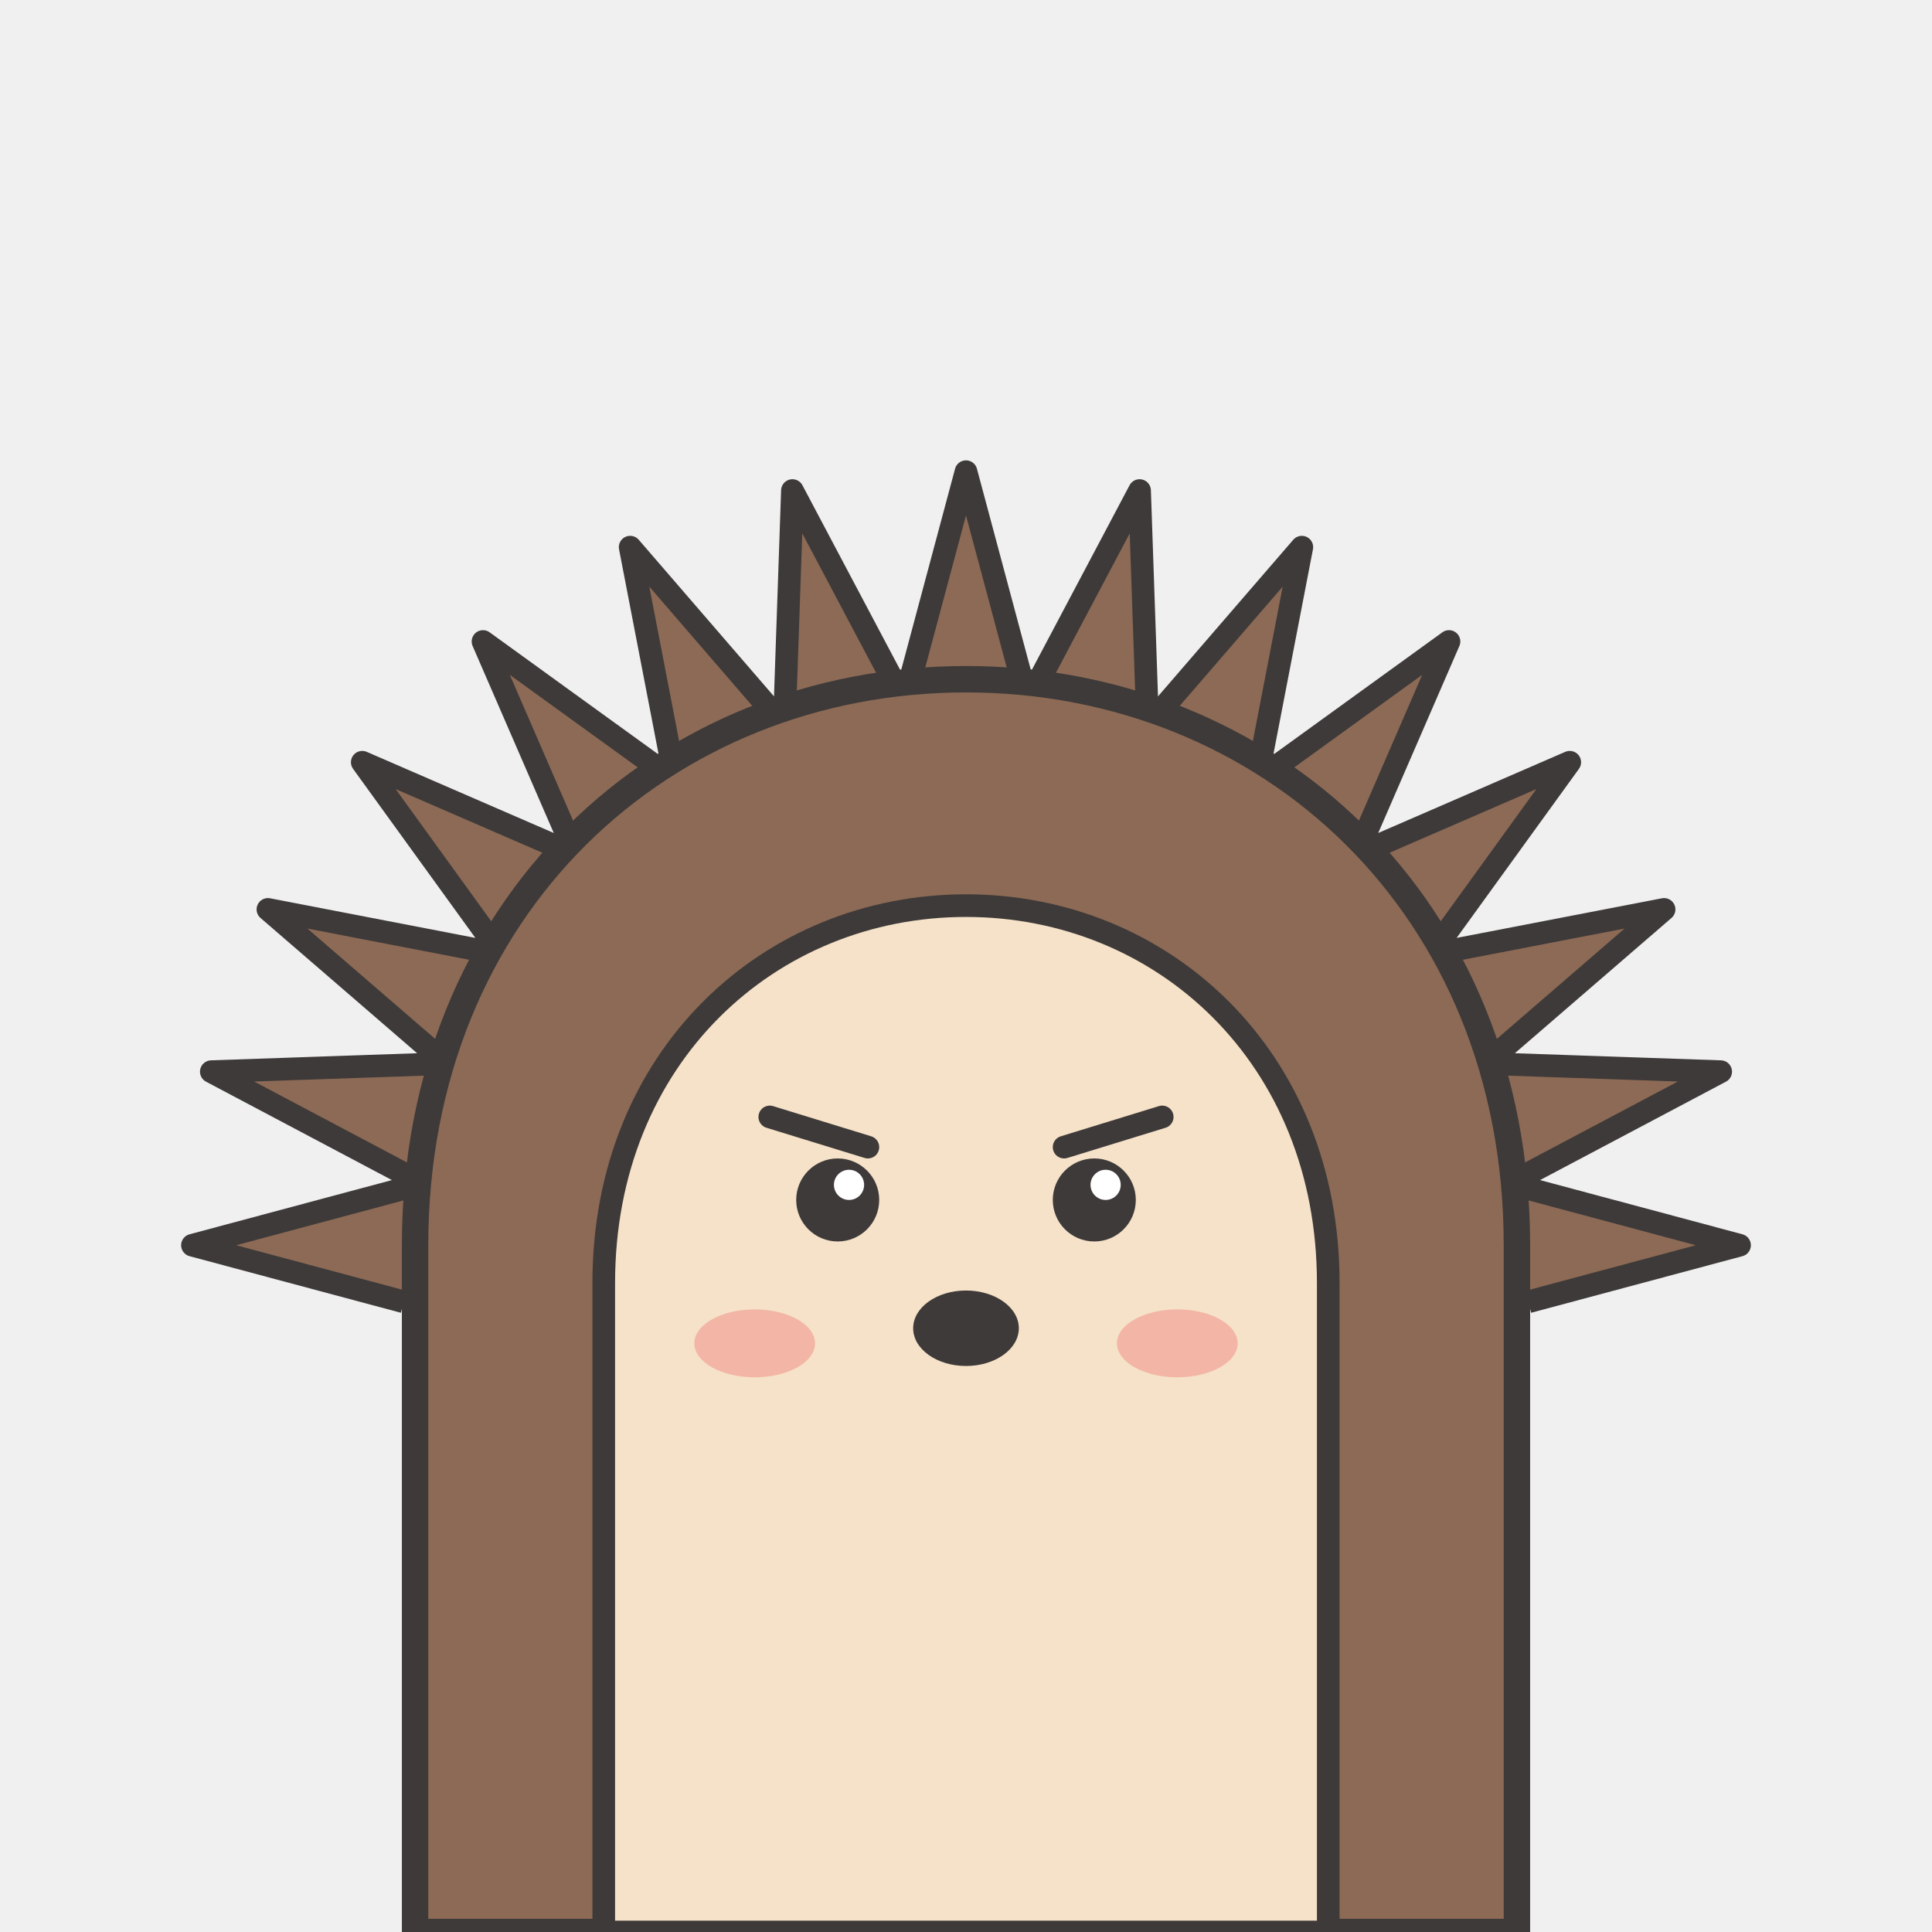
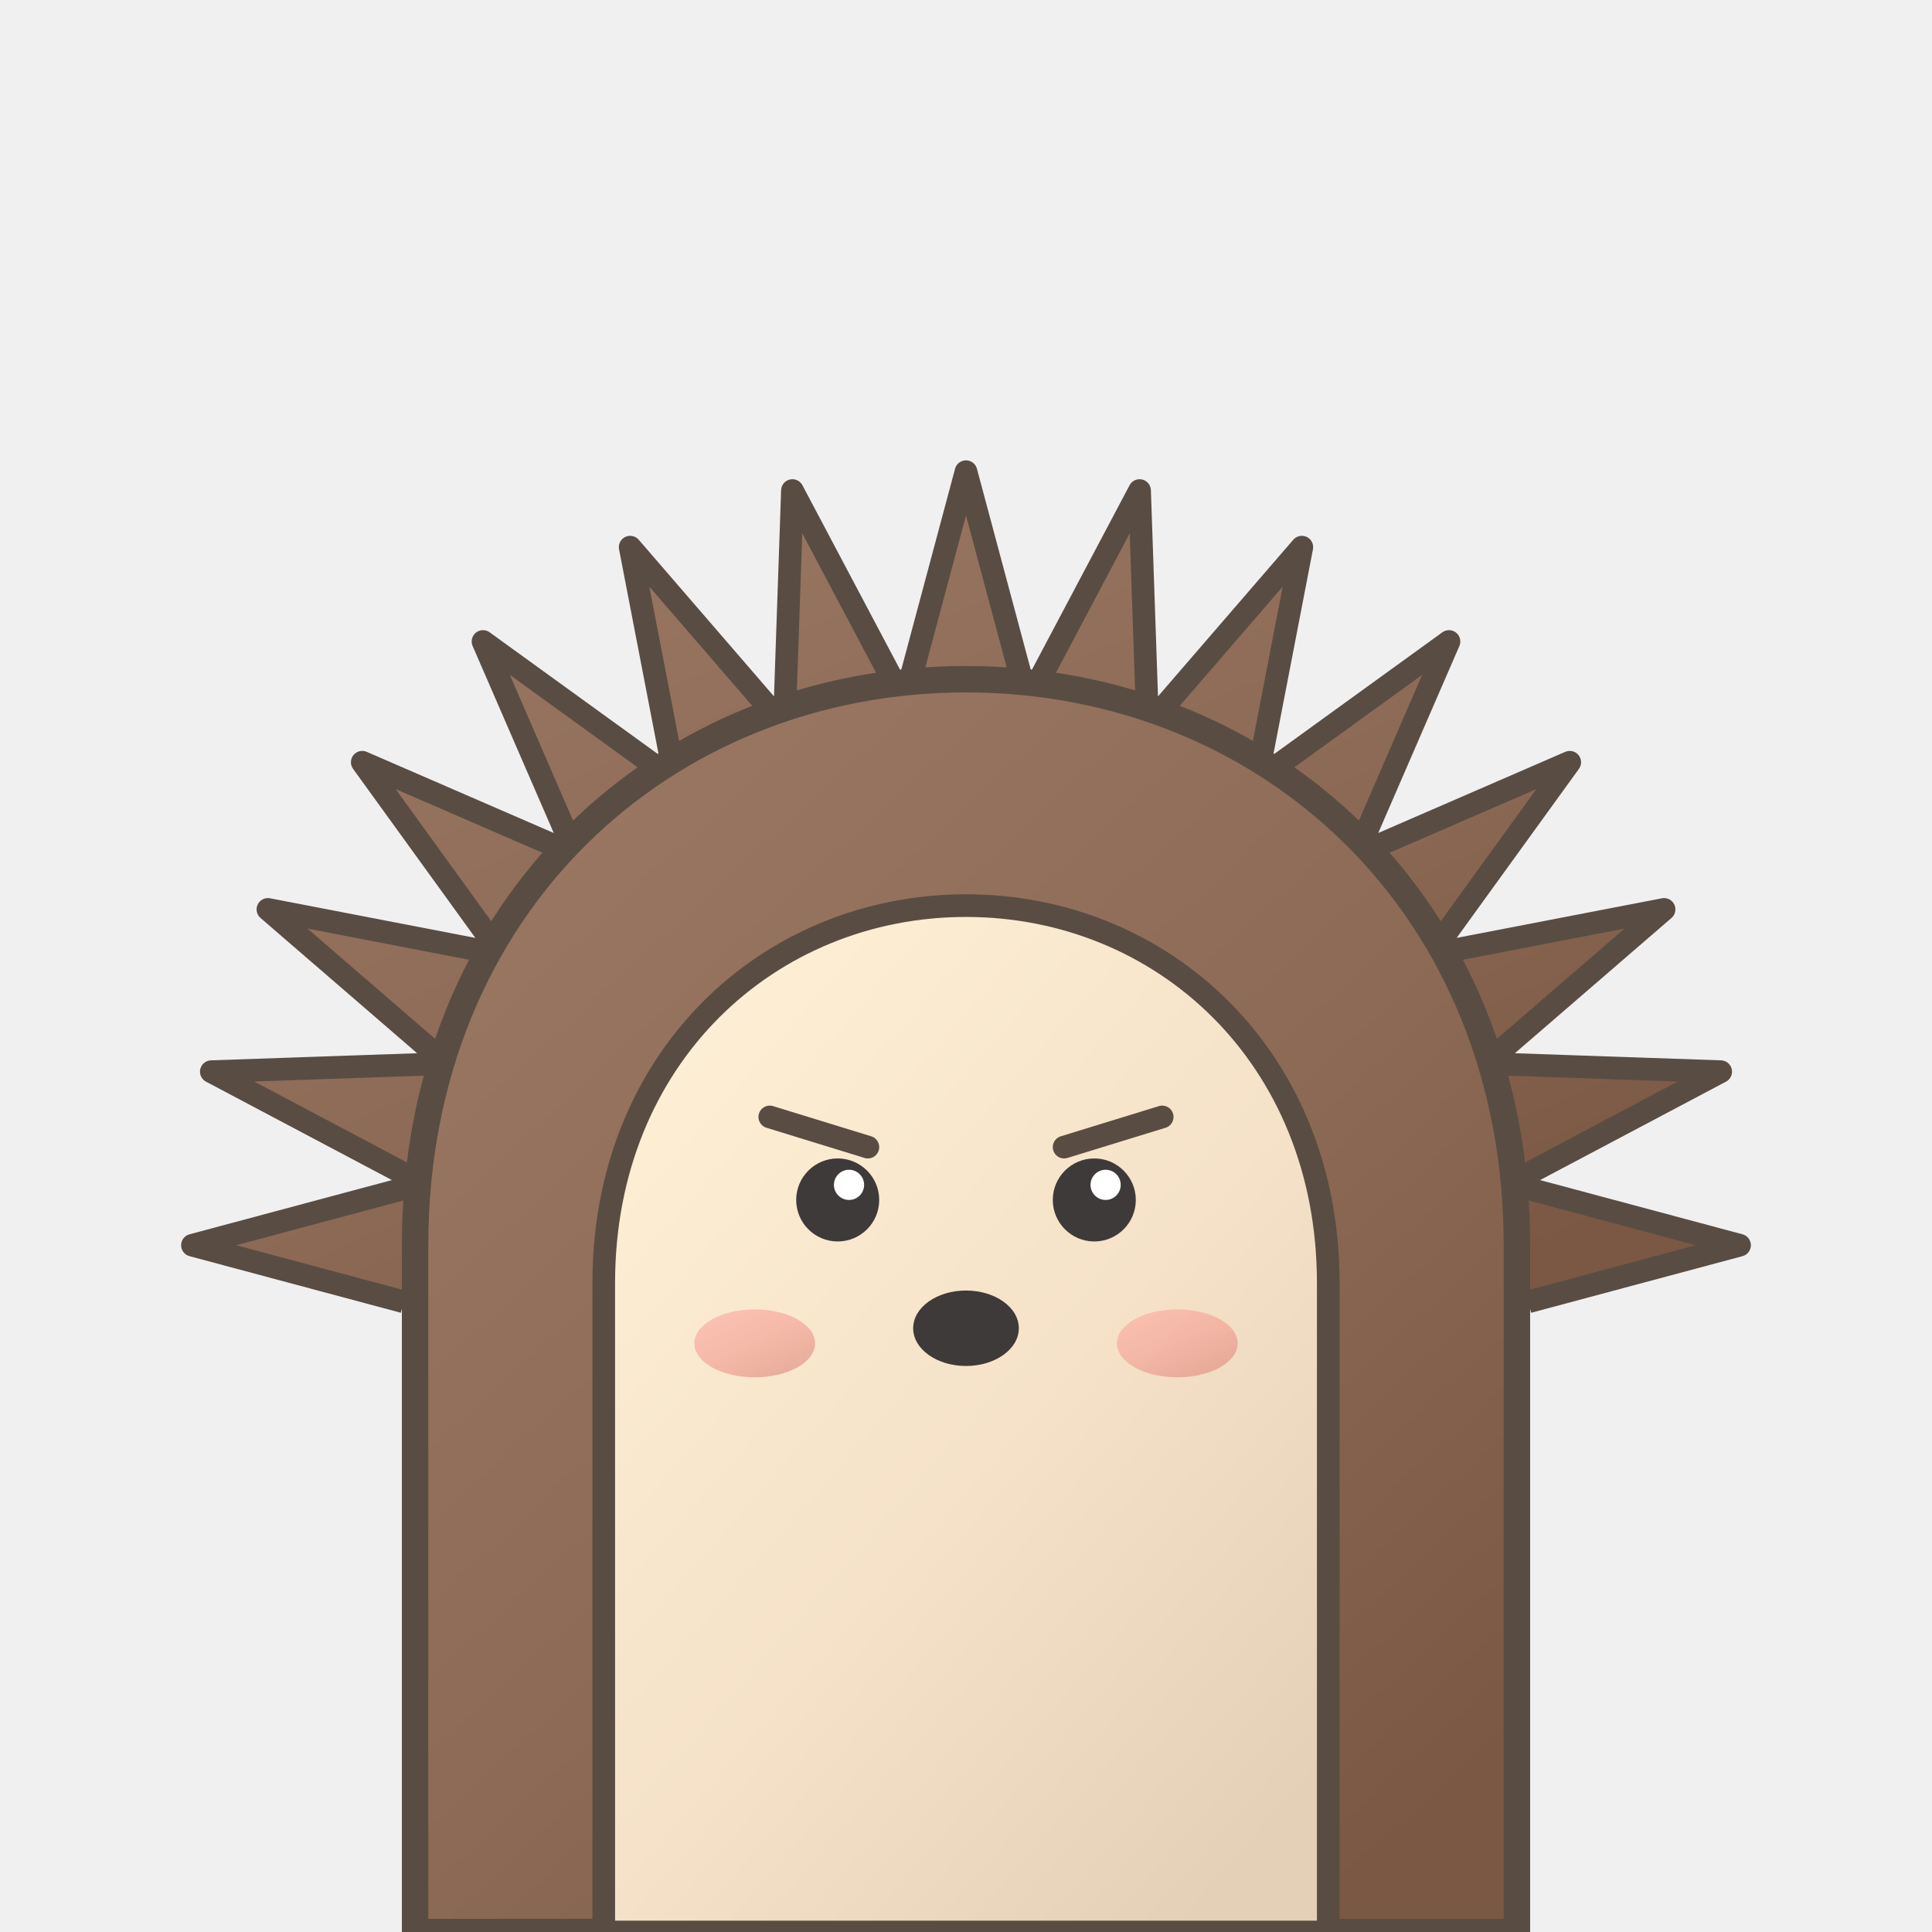
<svg xmlns="http://www.w3.org/2000/svg" viewBox="0 0 512 512" width="512" height="512">
-   <path d="M107 345 L51 330 L107 315 L107 311 L56 284 L114 282 L115 279 L71 241 L128 252 L130 249 L96 202 L149 225 L151 223 L128 170 L175 204 L178 202 L167 145 L205 189 L208 188 L210 130 L237 181 L241 181 L256 125 L271 181 L275 181 L302 130 L304 188 L307 189 L345 145 L334 202 L337 204 L384 170 L361 223 L363 225 L416 202 L382 249 L384 252 L441 241 L397 279 L398 282 L456 284 L405 311 L405 315 L461 330 L405 345" fill="#8C6A55" stroke="#3E3A39" stroke-width="6" stroke-linejoin="round" />
-   <path d="M110 512V330c0-90 66-150 146-150s146 60 146 150v182Z" fill="#8C6A55" stroke="#3E3A39" stroke-width="7" stroke-linejoin="round" />
-   <path d="M160 512V340c0-60 44-100 96-100s96 40 96 100v172Z" fill="#F5E2C8" stroke="#3E3A39" stroke-width="6" stroke-linejoin="round" />
+   <defs>
+     <linearGradient id="pigment0" x1="0" y1="0" x2=".8" y2="1">
+       <stop stop-color="#9c7a65" />
+       <stop offset=".58" stop-color="#8C6A55" />
+       <stop offset="1" stop-color="#7a5843" />
+     </linearGradient>
+     <linearGradient id="pigment1" x1="0" y1="0" x2=".8" y2="1">
+       <stop stop-color="#fff2d8" />
+       <stop offset=".58" stop-color="#F5E2C8" />
+       <stop offset="1" stop-color="#e3d0b6" />
+     </linearGradient>
+     <linearGradient id="pigment2" x1="0" y1="0" x2=".8" y2="1">
+       <stop stop-color="#ffb4a7" />
+       <stop offset=".58" stop-color="#F2A497" />
+       <stop offset="1" stop-color="#e09285" />
+     </linearGradient>
+   </defs>
+   <path d="M107 345 L51 330 L107 315 L107 311 L56 284 L114 282 L115 279 L71 241 L128 252 L130 249 L96 202 L149 225 L151 223 L128 170 L175 204 L178 202 L167 145 L205 189 L208 188 L210 130 L237 181 L241 181 L256 125 L271 181 L275 181 L302 130 L304 188 L307 189 L345 145 L334 202 L337 204 L384 170 L361 223 L363 225 L416 202 L382 249 L384 252 L441 241 L397 279 L398 282 L456 284 L405 311 L405 315 L461 330 L405 345" fill="url(#pigment0)" stroke="#594C43" stroke-width="6" stroke-linejoin="round" />
+   <path d="M110 512V330c0-90 66-150 146-150s146 60 146 150v182Z" fill="url(#pigment0)" stroke="#594C43" stroke-width="7" stroke-linejoin="round" />
+   <path d="M160 512V340c0-60 44-100 96-100s96 40 96 100v172Z" fill="url(#pigment1)" stroke="#594C43" stroke-width="6" stroke-linejoin="round" />
  <circle cx="222" cy="318" r="11" fill="#3E3A39" />
  <circle cx="290" cy="318" r="11" fill="#3E3A39" />
  <circle cx="225" cy="314" r="4" fill="#fff" />
  <circle cx="293" cy="314" r="4" fill="#fff" />
-   <path d="M204 296l26 8M308 296l-26 8" stroke="#3E3A39" stroke-width="6" stroke-linecap="round" />
+   <path d="M204 296l26 8M308 296l-26 8" stroke="#594C43" stroke-width="6" stroke-linecap="round" />
  <ellipse cx="256" cy="352" rx="14" ry="10" fill="#3E3A39" />
-   <ellipse cx="200" cy="356" rx="16" ry="9" fill="#F2A497" opacity=".7" />
-   <ellipse cx="312" cy="356" rx="16" ry="9" fill="#F2A497" opacity=".7" />
+   <ellipse cx="200" cy="356" rx="16" ry="9" fill="url(#pigment2)" opacity=".7" />
+   <ellipse cx="312" cy="356" rx="16" ry="9" fill="url(#pigment2)" opacity=".7" />
</svg>
